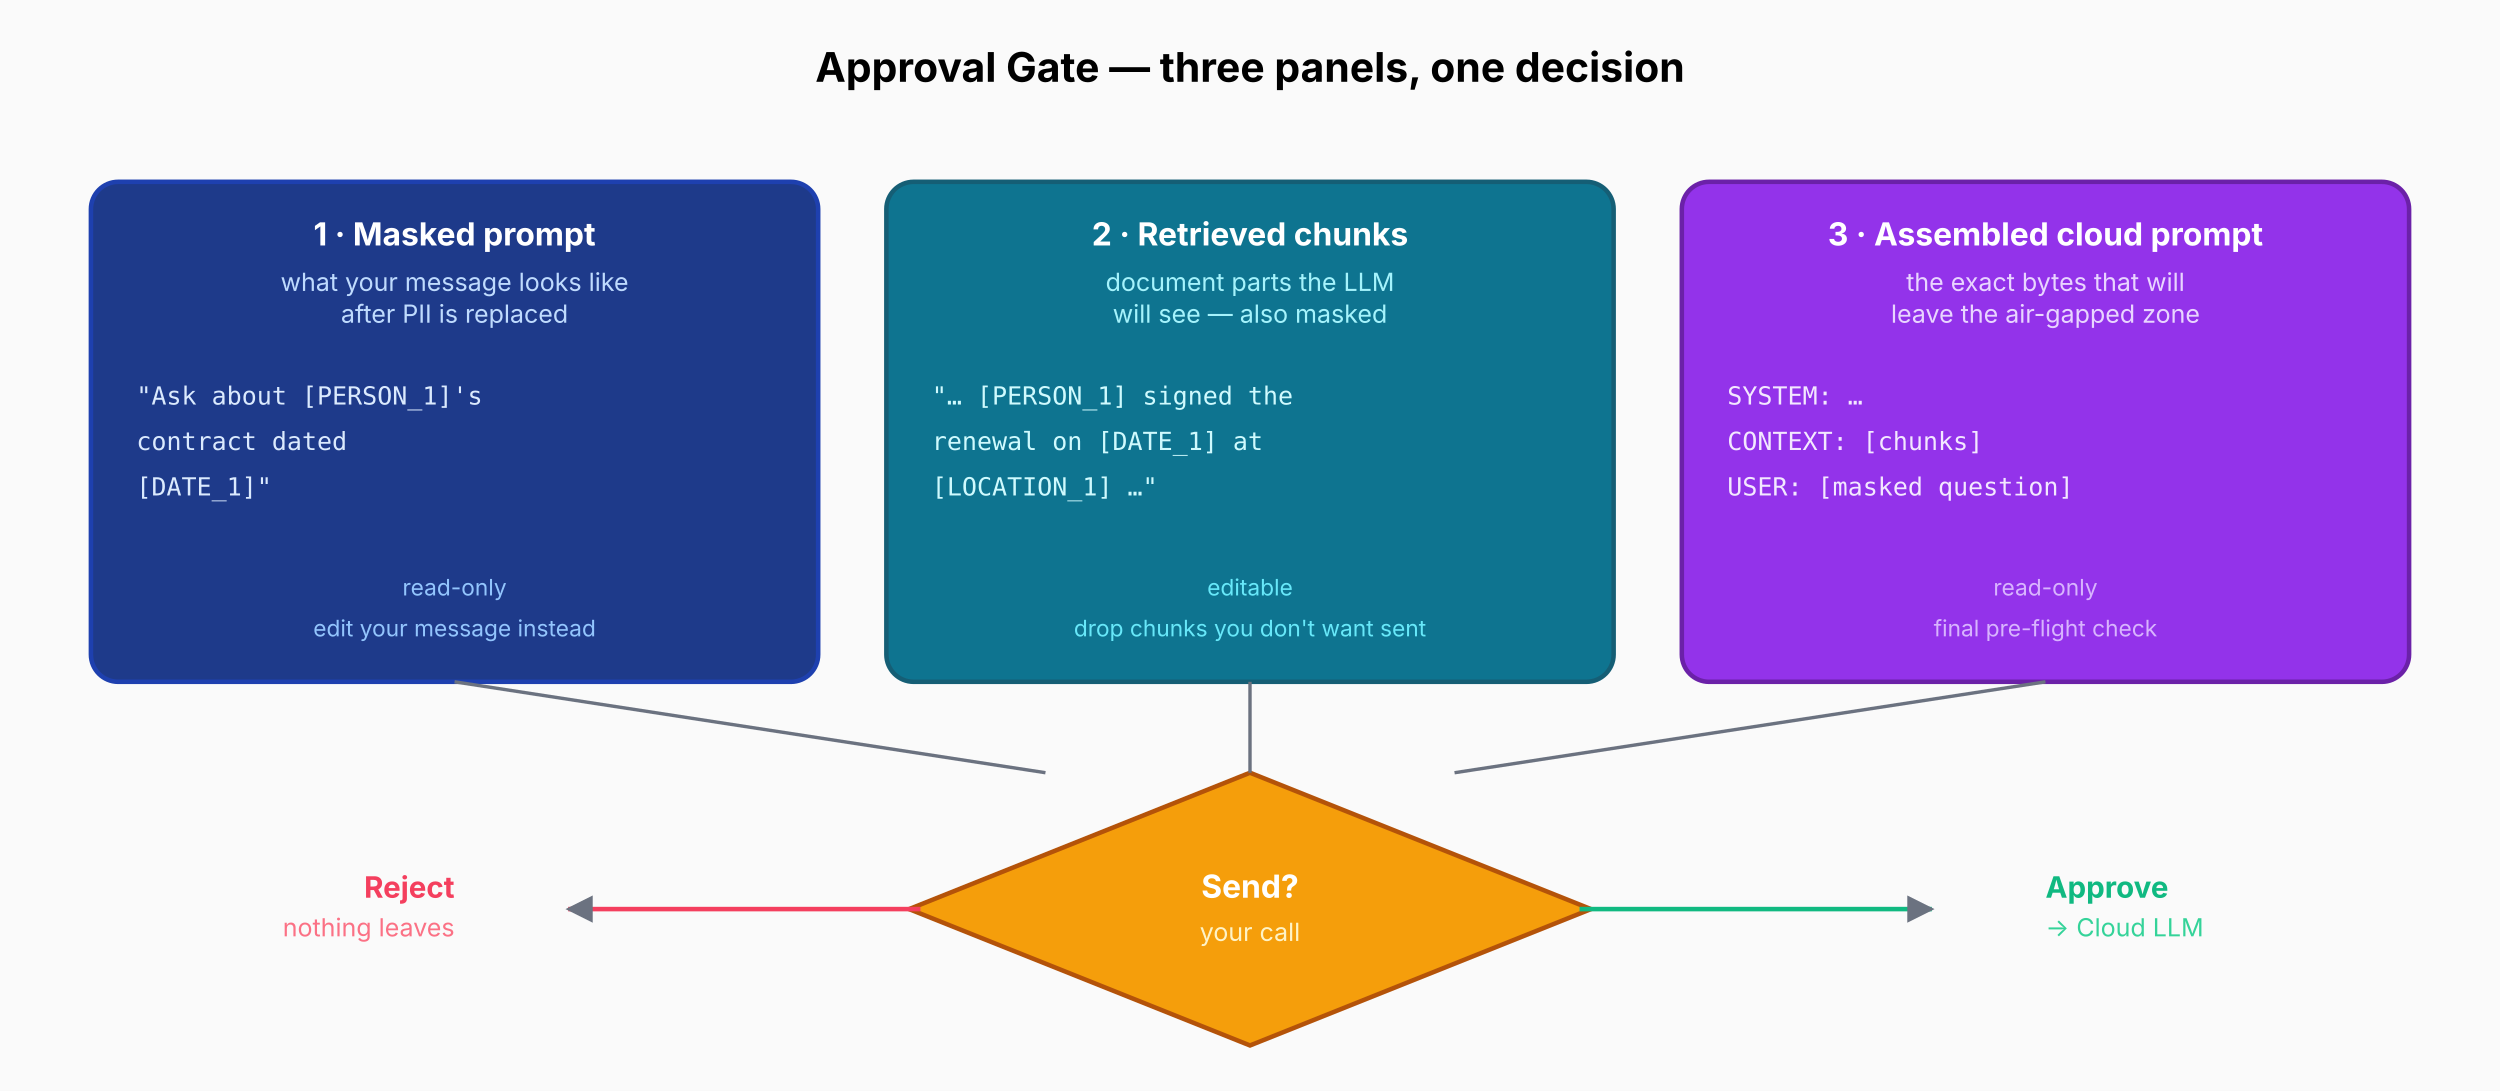
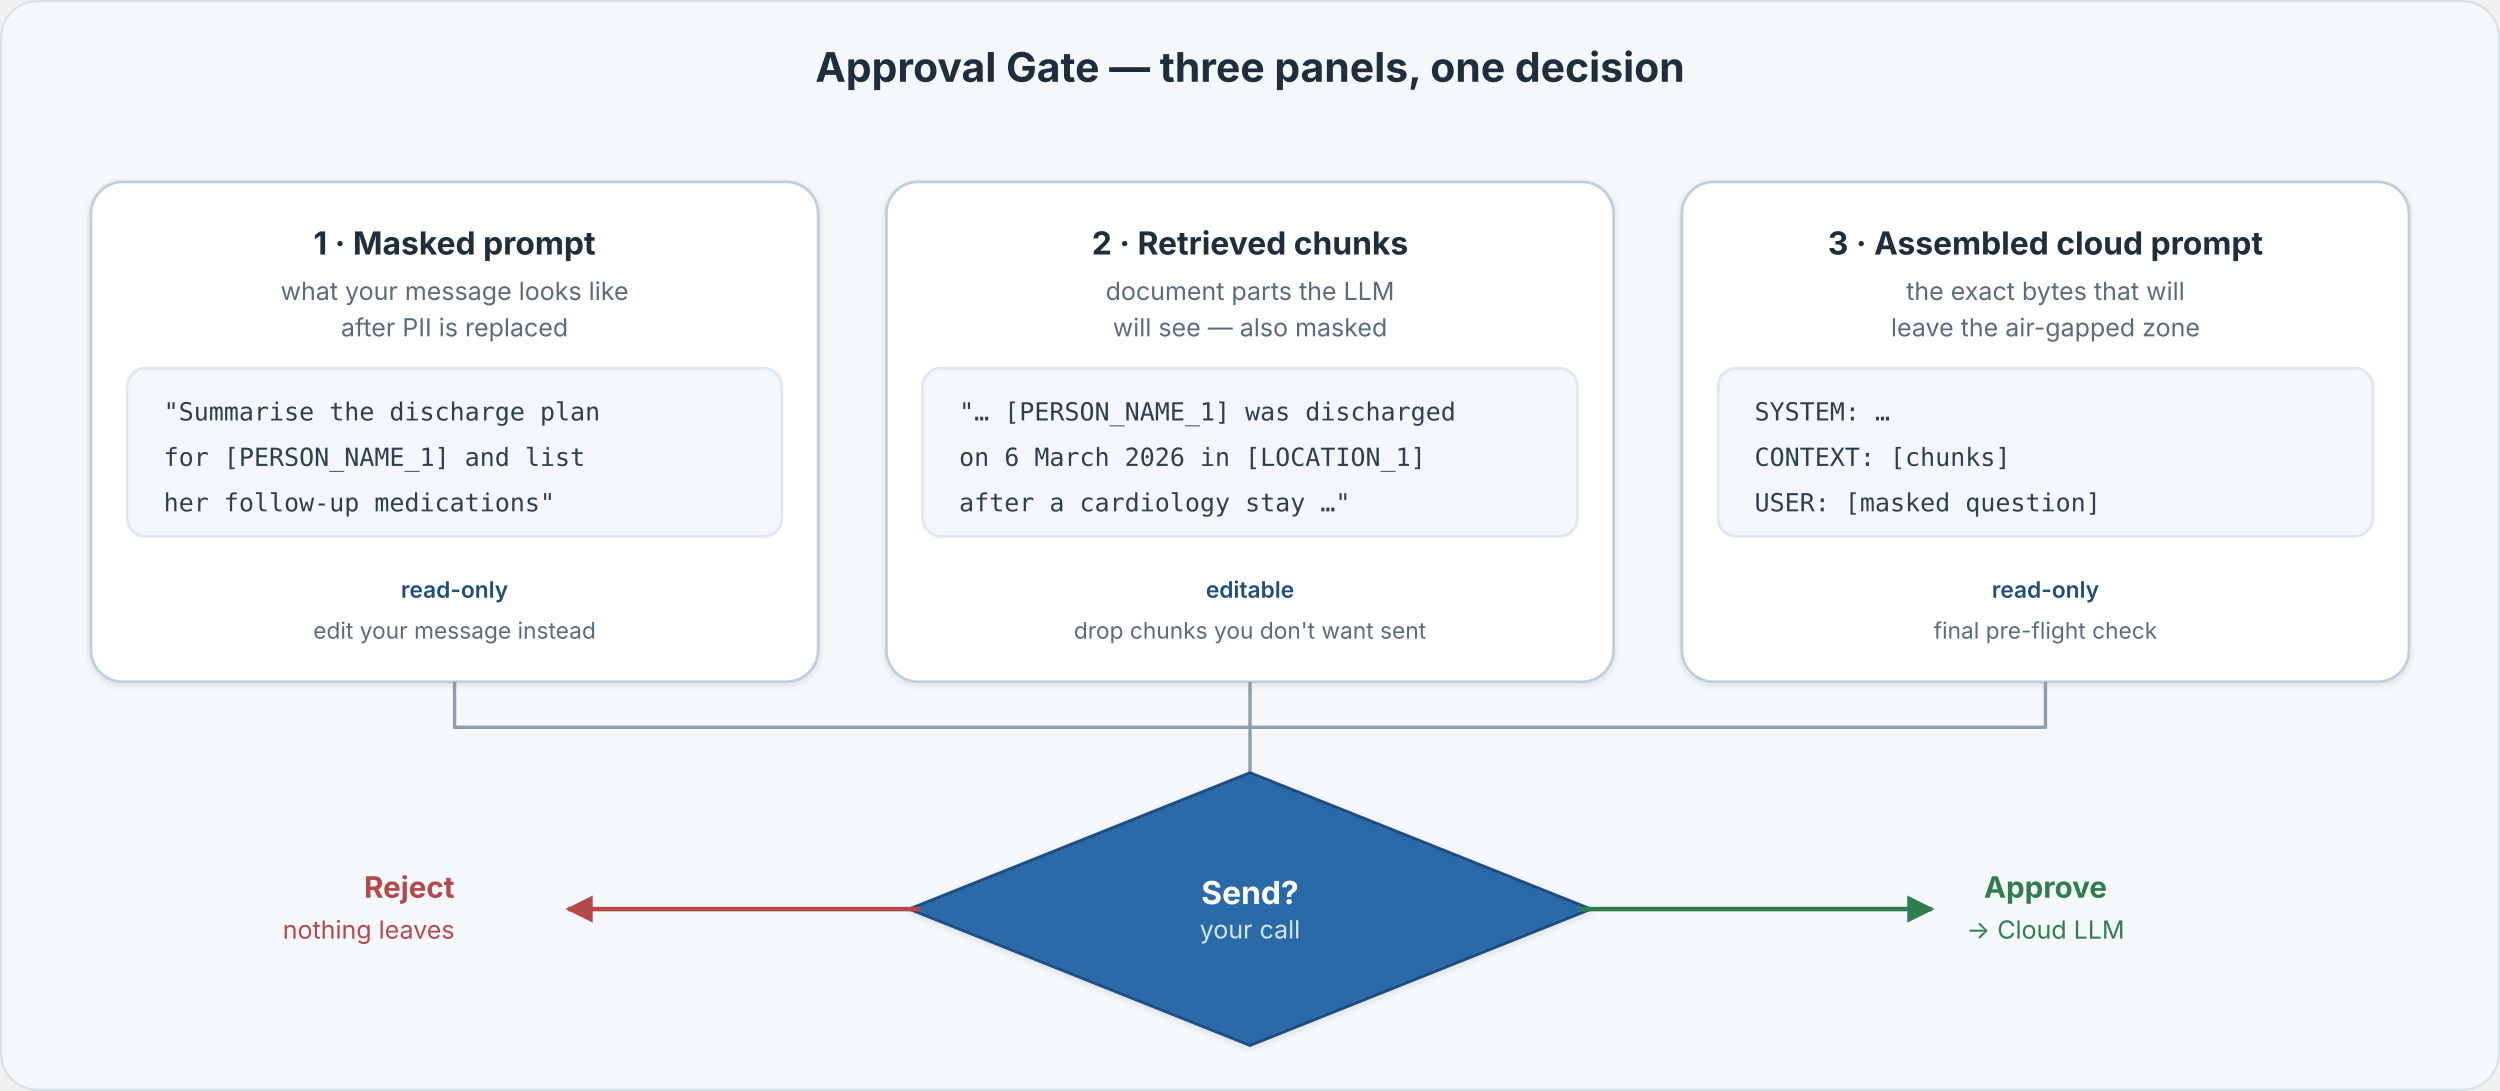
- <svg xmlns="http://www.w3.org/2000/svg" viewBox="0 0 1100 480" font-family="ui-sans-serif, -apple-system, system-ui, Segoe UI, sans-serif">
+ <svg xmlns="http://www.w3.org/2000/svg" viewBox="0 0 1100 480" role="img" aria-labelledby="ag-t ag-d" font-family="-apple-system, BlinkMacSystemFont, 'Segoe UI', system-ui, sans-serif">
  <defs>
-     <marker id="aga" viewBox="0 0 10 10" refX="9" refY="5" markerWidth="6" markerHeight="6" orient="auto-start-reverse">
-       <path d="M0,0 L10,5 L0,10 z" fill="#6b7280" />
+     <marker id="m0" viewBox="0 0 10 10" refX="9" refY="5" markerWidth="6" markerHeight="6" orient="auto">
+       <path d="M0 0 L10 5 L0 10 z" fill="#2F7D4F" />
    </marker>
+     <marker id="m1" viewBox="0 0 10 10" refX="9" refY="5" markerWidth="6" markerHeight="6" orient="auto">
+       <path d="M0 0 L10 5 L0 10 z" fill="#B5484A" />
+     </marker>
+     <filter id="sh" x="-10%" y="-10%" width="120%" height="130%">
+       <feDropShadow dx="0" dy="1" stdDeviation="1.5" flood-color="#1F2D3D" flood-opacity="0.12" />
+     </filter>
  </defs>
-   <rect width="1100" height="480" fill="#FAFAFA" />
-   <text x="550" y="36" text-anchor="middle" font-size="18" font-weight="700" fill="currentColor">Approval Gate — three panels, one decision</text>
-   <g>
-     <rect x="40" y="80" width="320" height="220" rx="12" fill="#1e3a8a" stroke="#1e40af" stroke-width="2" />
-     <text x="200" y="108" text-anchor="middle" font-size="14" font-weight="700" fill="#fff">1 · Masked prompt</text>
-     <text x="200" y="128" text-anchor="middle" font-size="11" fill="#bfdbfe">what your message looks like</text>
-     <text x="200" y="142" text-anchor="middle" font-size="11" fill="#bfdbfe">after PII is replaced</text>
-     <text x="60" y="178" font-size="11" fill="#dbeafe" font-family="ui-monospace, SFMono-Regular, Menlo, monospace">"Ask about [PERSON_1]'s</text>
-     <text x="60" y="198" font-size="11" fill="#dbeafe" font-family="ui-monospace, SFMono-Regular, Menlo, monospace">contract dated</text>
-     <text x="60" y="218" font-size="11" fill="#dbeafe" font-family="ui-monospace, SFMono-Regular, Menlo, monospace">[DATE_1]"</text>
-     <text x="200" y="262" text-anchor="middle" font-size="10" fill="#93c5fd">read-only</text>
-     <text x="200" y="280" text-anchor="middle" font-size="10" fill="#93c5fd">edit your message instead</text>
-   </g>
-   <g>
-     <rect x="390" y="80" width="320" height="220" rx="12" fill="#0e7490" stroke="#155e75" stroke-width="2" />
-     <text x="550" y="108" text-anchor="middle" font-size="14" font-weight="700" fill="#fff">2 · Retrieved chunks</text>
-     <text x="550" y="128" text-anchor="middle" font-size="11" fill="#a5f3fc">document parts the LLM</text>
-     <text x="550" y="142" text-anchor="middle" font-size="11" fill="#a5f3fc">will see — also masked</text>
-     <text x="410" y="178" font-size="11" fill="#cffafe" font-family="ui-monospace, SFMono-Regular, Menlo, monospace">"… [PERSON_1] signed the</text>
-     <text x="410" y="198" font-size="11" fill="#cffafe" font-family="ui-monospace, SFMono-Regular, Menlo, monospace">renewal on [DATE_1] at</text>
-     <text x="410" y="218" font-size="11" fill="#cffafe" font-family="ui-monospace, SFMono-Regular, Menlo, monospace">[LOCATION_1] …"</text>
-     <text x="550" y="262" text-anchor="middle" font-size="10" fill="#67e8f9">editable</text>
-     <text x="550" y="280" text-anchor="middle" font-size="10" fill="#67e8f9">drop chunks you don't want sent</text>
-   </g>
-   <g>
-     <rect x="740" y="80" width="320" height="220" rx="12" fill="#9333ea" stroke="#6b21a8" stroke-width="2" />
-     <text x="900" y="108" text-anchor="middle" font-size="14" font-weight="700" fill="#fff">3 · Assembled cloud prompt</text>
-     <text x="900" y="128" text-anchor="middle" font-size="11" fill="#e9d5ff">the exact bytes that will</text>
-     <text x="900" y="142" text-anchor="middle" font-size="11" fill="#e9d5ff">leave the air-gapped zone</text>
-     <text x="760" y="178" font-size="11" fill="#f3e8ff" font-family="ui-monospace, SFMono-Regular, Menlo, monospace">SYSTEM: …</text>
-     <text x="760" y="198" font-size="11" fill="#f3e8ff" font-family="ui-monospace, SFMono-Regular, Menlo, monospace">CONTEXT: [chunks]</text>
-     <text x="760" y="218" font-size="11" fill="#f3e8ff" font-family="ui-monospace, SFMono-Regular, Menlo, monospace">USER: [masked question]</text>
-     <text x="900" y="262" text-anchor="middle" font-size="10" fill="#d8b4fe">read-only</text>
-     <text x="900" y="280" text-anchor="middle" font-size="10" fill="#d8b4fe">final pre-flight check</text>
-   </g>
-   <polygon points="550,340 700,400 550,460 400,400" fill="#f59e0b" stroke="#b45309" stroke-width="2" />
-   <text x="550" y="395" text-anchor="middle" font-size="14" font-weight="700" fill="#fff">Send?</text>
-   <text x="550" y="414" text-anchor="middle" font-size="11" fill="#fef3c7">your call</text>
-   <path d="M 695,400 L 850,400" stroke="#10b981" stroke-width="2" fill="none" marker-end="url(#aga)" />
-   <text x="900" y="395" font-size="13" font-weight="700" fill="#10b981">Approve</text>
-   <text x="900" y="412" font-size="11" fill="#34d399">→ Cloud LLM</text>
-   <path d="M 405,400 L 250,400" stroke="#f43f5e" stroke-width="2" fill="none" marker-end="url(#aga)" />
-   <text x="200" y="395" text-anchor="end" font-size="13" font-weight="700" fill="#f43f5e">Reject</text>
-   <text x="200" y="412" text-anchor="end" font-size="11" fill="#fb7185">nothing leaves</text>
-   <path d="M 200,300 L 460,340" stroke="#6b7280" stroke-width="1.5" fill="none" />
-   <path d="M 550,300 L 550,340" stroke="#6b7280" stroke-width="1.5" fill="none" />
-   <path d="M 900,300 L 640,340" stroke="#6b7280" stroke-width="1.5" fill="none" />
+   <rect x="0.5" y="0.5" width="1099" height="479" rx="16" fill="#F5F8FB" stroke="#D9E1E6" />
+   <text x="550" y="36" font-size="18" font-weight="700" fill="#1F2D3D" text-anchor="middle">Approval Gate — three panels, one decision</text>
+   <rect x="40" y="80" width="320" height="220" rx="14" fill="#FFFFFF" stroke="#C0CEDB" stroke-width="1.25" filter="url(#sh)" />
+   <text x="200" y="112" font-size="14" font-weight="700" fill="#1F2D3D" text-anchor="middle">1 · Masked prompt</text>
+   <text x="200" y="132" font-size="11" font-weight="400" fill="#5B6B7D" text-anchor="middle">what your message looks like</text>
+   <text x="200" y="148" font-size="11" font-weight="400" fill="#5B6B7D" text-anchor="middle">after PII is replaced</text>
+   <rect x="56" y="162" width="288" height="74" rx="8" fill="#F3F6FA" stroke="#E0E7EE" stroke-width="1.25" />
+   <text x="72" y="185" font-size="11" font-weight="400" fill="#2F3E50" text-anchor="start" font-family="ui-monospace, SFMono-Regular, Menlo, monospace">"Summarise the discharge plan</text>
+   <text x="72" y="205" font-size="11" font-weight="400" fill="#2F3E50" text-anchor="start" font-family="ui-monospace, SFMono-Regular, Menlo, monospace">for [PERSON_NAME_1] and list</text>
+   <text x="72" y="225" font-size="11" font-weight="400" fill="#2F3E50" text-anchor="start" font-family="ui-monospace, SFMono-Regular, Menlo, monospace">her follow-up medications"</text>
+   <text x="200" y="263" font-size="10" font-weight="600" fill="#1F4E7E" text-anchor="middle">read-only</text>
+   <text x="200" y="281" font-size="10" font-weight="400" fill="#5B6B7D" text-anchor="middle">edit your message instead</text>
+   <rect x="390" y="80" width="320" height="220" rx="14" fill="#FFFFFF" stroke="#C0CEDB" stroke-width="1.25" filter="url(#sh)" />
+   <text x="550" y="112" font-size="14" font-weight="700" fill="#1F2D3D" text-anchor="middle">2 · Retrieved chunks</text>
+   <text x="550" y="132" font-size="11" font-weight="400" fill="#5B6B7D" text-anchor="middle">document parts the LLM</text>
+   <text x="550" y="148" font-size="11" font-weight="400" fill="#5B6B7D" text-anchor="middle">will see — also masked</text>
+   <rect x="406" y="162" width="288" height="74" rx="8" fill="#F3F6FA" stroke="#E0E7EE" stroke-width="1.25" />
+   <text x="422" y="185" font-size="11" font-weight="400" fill="#2F3E50" text-anchor="start" font-family="ui-monospace, SFMono-Regular, Menlo, monospace">"… [PERSON_NAME_1] was discharged</text>
+   <text x="422" y="205" font-size="11" font-weight="400" fill="#2F3E50" text-anchor="start" font-family="ui-monospace, SFMono-Regular, Menlo, monospace">on 6 March 2026 in [LOCATION_1]</text>
+   <text x="422" y="225" font-size="11" font-weight="400" fill="#2F3E50" text-anchor="start" font-family="ui-monospace, SFMono-Regular, Menlo, monospace">after a cardiology stay …"</text>
+   <text x="550" y="263" font-size="10" font-weight="600" fill="#1F4E7E" text-anchor="middle">editable</text>
+   <text x="550" y="281" font-size="10" font-weight="400" fill="#5B6B7D" text-anchor="middle">drop chunks you don't want sent</text>
+   <rect x="740" y="80" width="320" height="220" rx="14" fill="#FFFFFF" stroke="#C0CEDB" stroke-width="1.25" filter="url(#sh)" />
+   <text x="900" y="112" font-size="14" font-weight="700" fill="#1F2D3D" text-anchor="middle">3 · Assembled cloud prompt</text>
+   <text x="900" y="132" font-size="11" font-weight="400" fill="#5B6B7D" text-anchor="middle">the exact bytes that will</text>
+   <text x="900" y="148" font-size="11" font-weight="400" fill="#5B6B7D" text-anchor="middle">leave the air-gapped zone</text>
+   <rect x="756" y="162" width="288" height="74" rx="8" fill="#F3F6FA" stroke="#E0E7EE" stroke-width="1.25" />
+   <text x="772" y="185" font-size="11" font-weight="400" fill="#2F3E50" text-anchor="start" font-family="ui-monospace, SFMono-Regular, Menlo, monospace">SYSTEM: …</text>
+   <text x="772" y="205" font-size="11" font-weight="400" fill="#2F3E50" text-anchor="start" font-family="ui-monospace, SFMono-Regular, Menlo, monospace">CONTEXT: [chunks]</text>
+   <text x="772" y="225" font-size="11" font-weight="400" fill="#2F3E50" text-anchor="start" font-family="ui-monospace, SFMono-Regular, Menlo, monospace">USER: [masked question]</text>
+   <text x="900" y="263" font-size="10" font-weight="600" fill="#1F4E7E" text-anchor="middle">read-only</text>
+   <text x="900" y="281" font-size="10" font-weight="400" fill="#5B6B7D" text-anchor="middle">final pre-flight check</text>
+   <path d="M200 300 V320 H900 V300" fill="none" stroke="#8E9CAD" stroke-width="1.5" stroke-linejoin="round" />
+   <path d="M550 300 V340" fill="none" stroke="#8E9CAD" stroke-width="1.5" stroke-linejoin="round" />
+   <polygon points="550,340 700,400 550,460 400,400" fill="#2a6aa8" stroke="#1F4E7E" stroke-width="1.25" stroke-linejoin="round" filter="url(#sh)" />
+   <text x="550" y="397.8" font-size="14" font-weight="700" fill="#FFFFFF" text-anchor="middle">Send?</text>
+   <text x="550" y="412.9" font-size="11" font-weight="400" fill="#D6E6F7" text-anchor="middle">your call</text>
+   <path d="M695 400 H850" fill="none" stroke="#2F7D4F" stroke-width="2" stroke-linejoin="round" marker-end="url(#m0)" />
+   <text x="900" y="395" font-size="13" font-weight="700" fill="#2F7D4F" text-anchor="middle">Approve</text>
+   <text x="900" y="413" font-size="11" font-weight="400" fill="#2F7D4F" text-anchor="middle">→ Cloud LLM</text>
+   <path d="M405 400 H250" fill="none" stroke="#B5484A" stroke-width="2" stroke-linejoin="round" marker-end="url(#m1)" />
+   <text x="200" y="395" font-size="13" font-weight="700" fill="#B5484A" text-anchor="end">Reject</text>
+   <text x="200" y="413" font-size="11" font-weight="400" fill="#B5484A" text-anchor="end">nothing leaves</text>
</svg>
